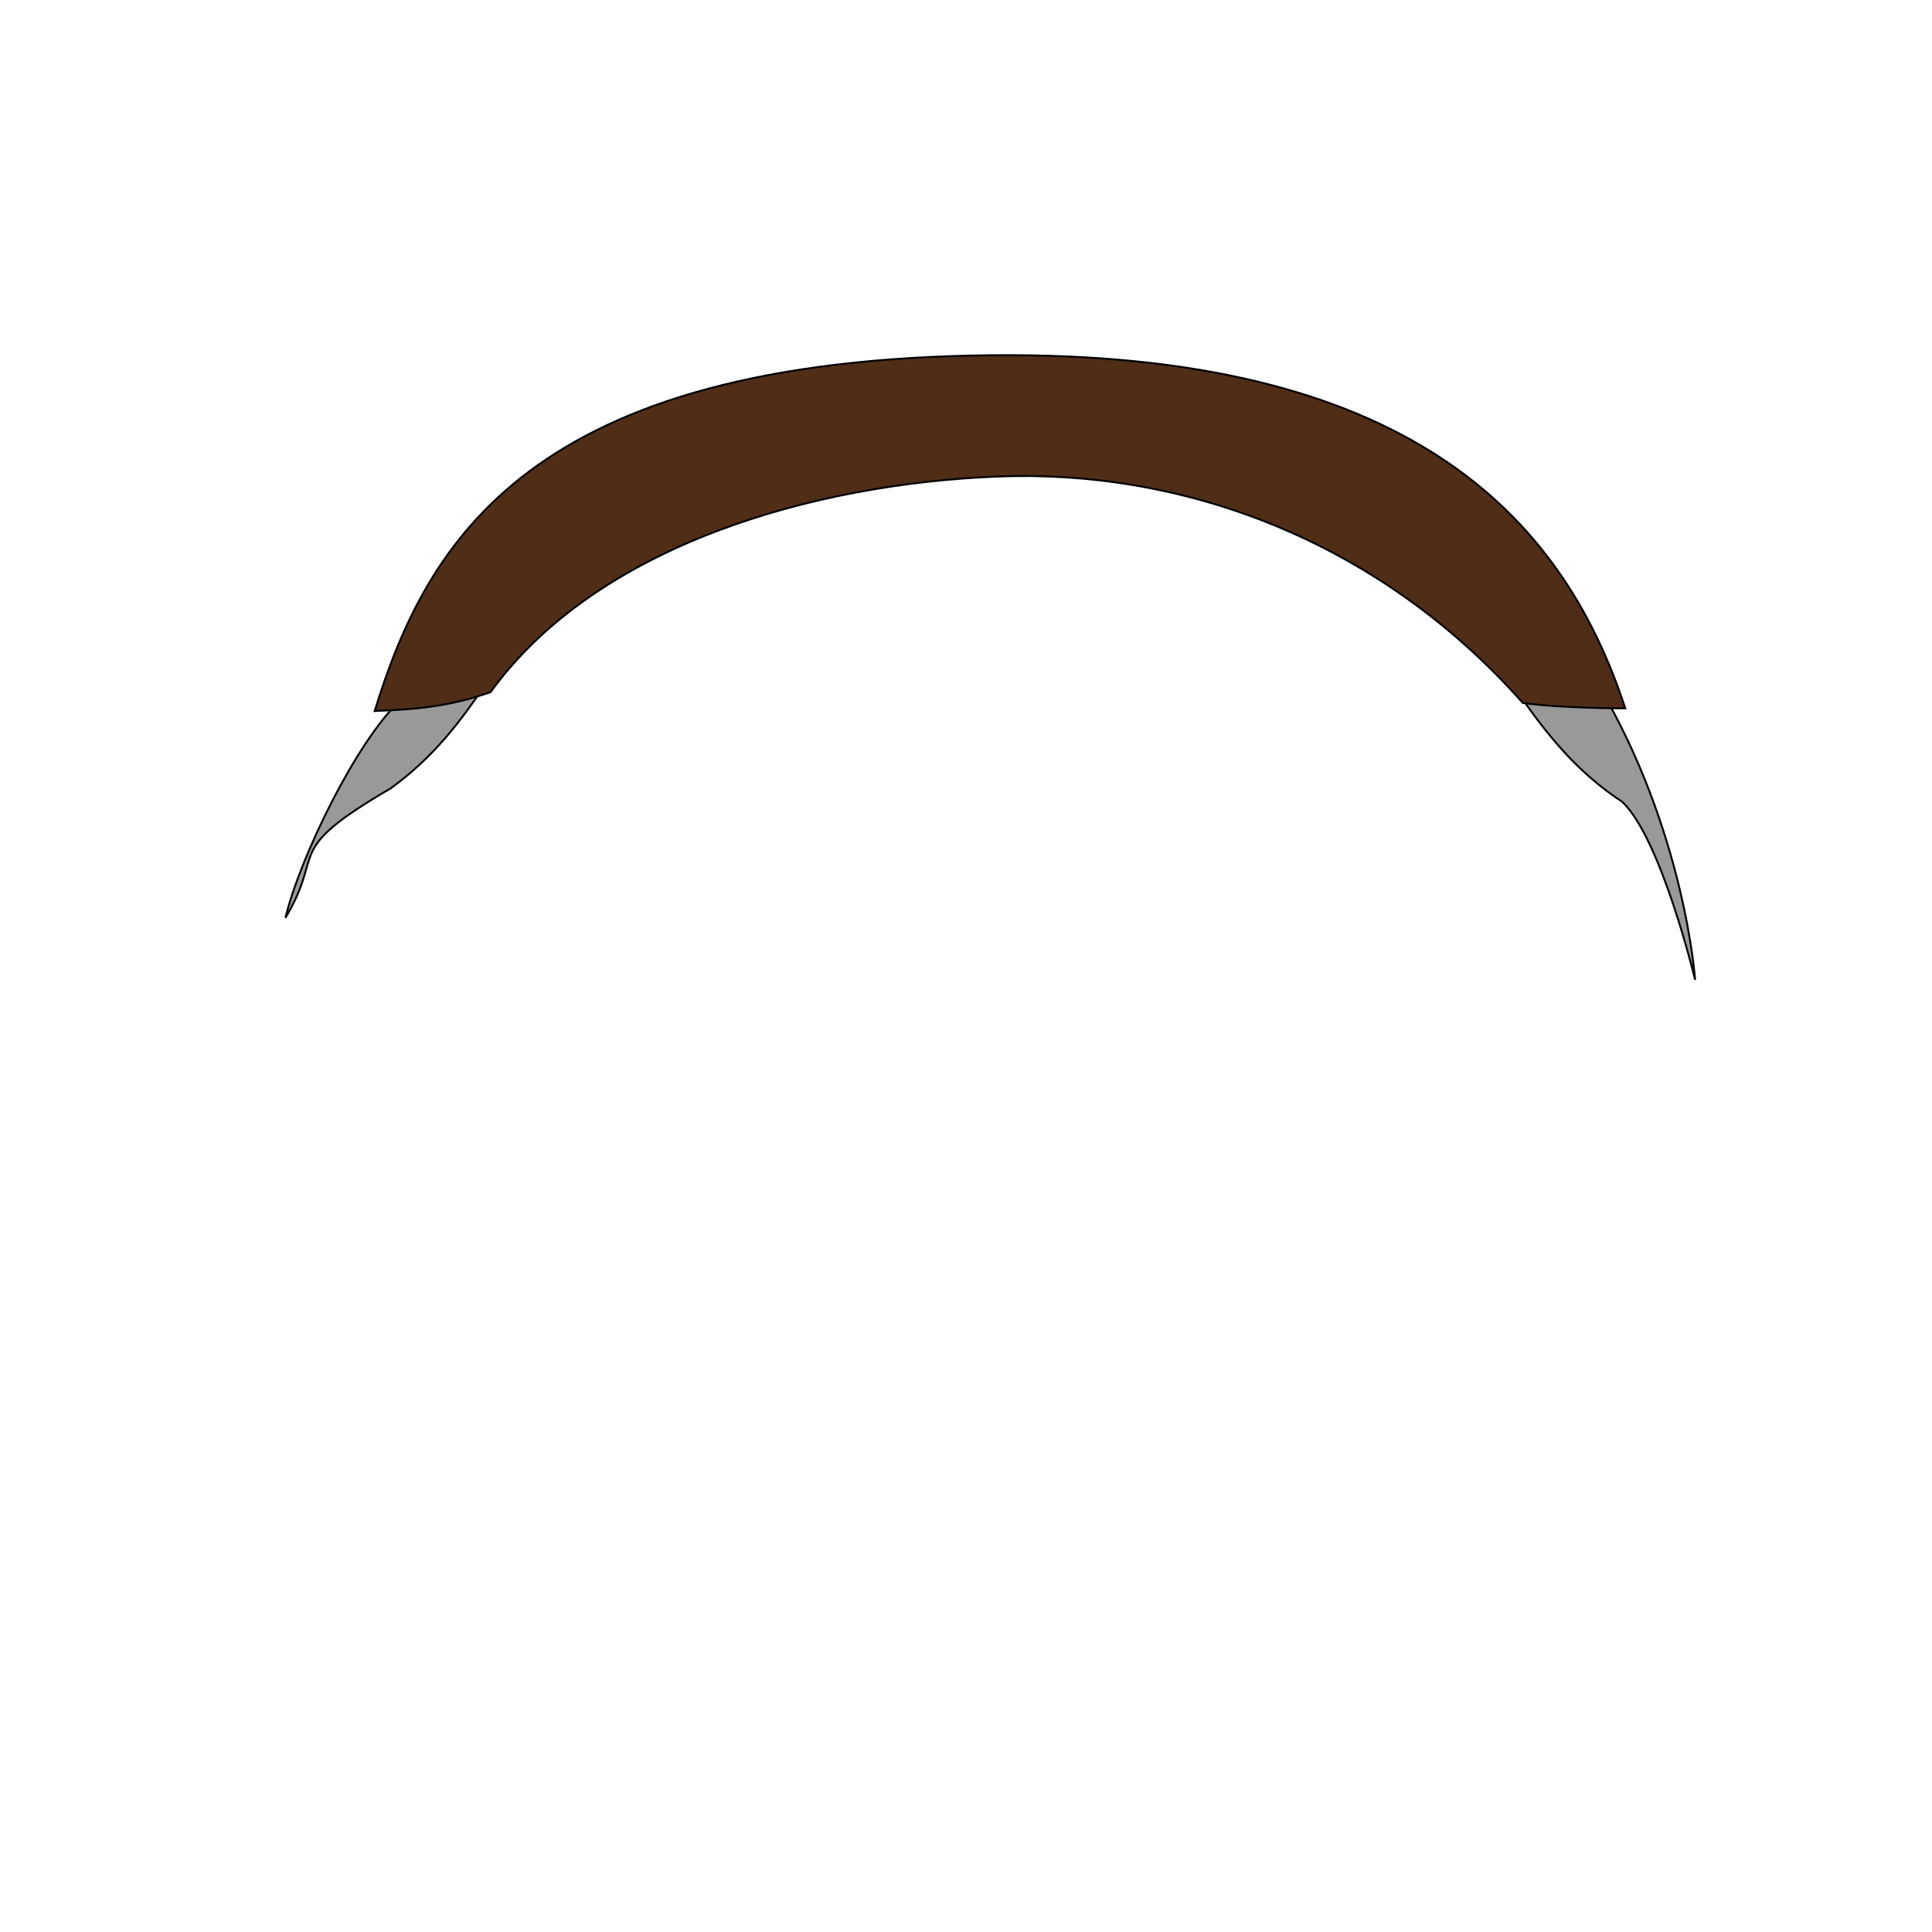
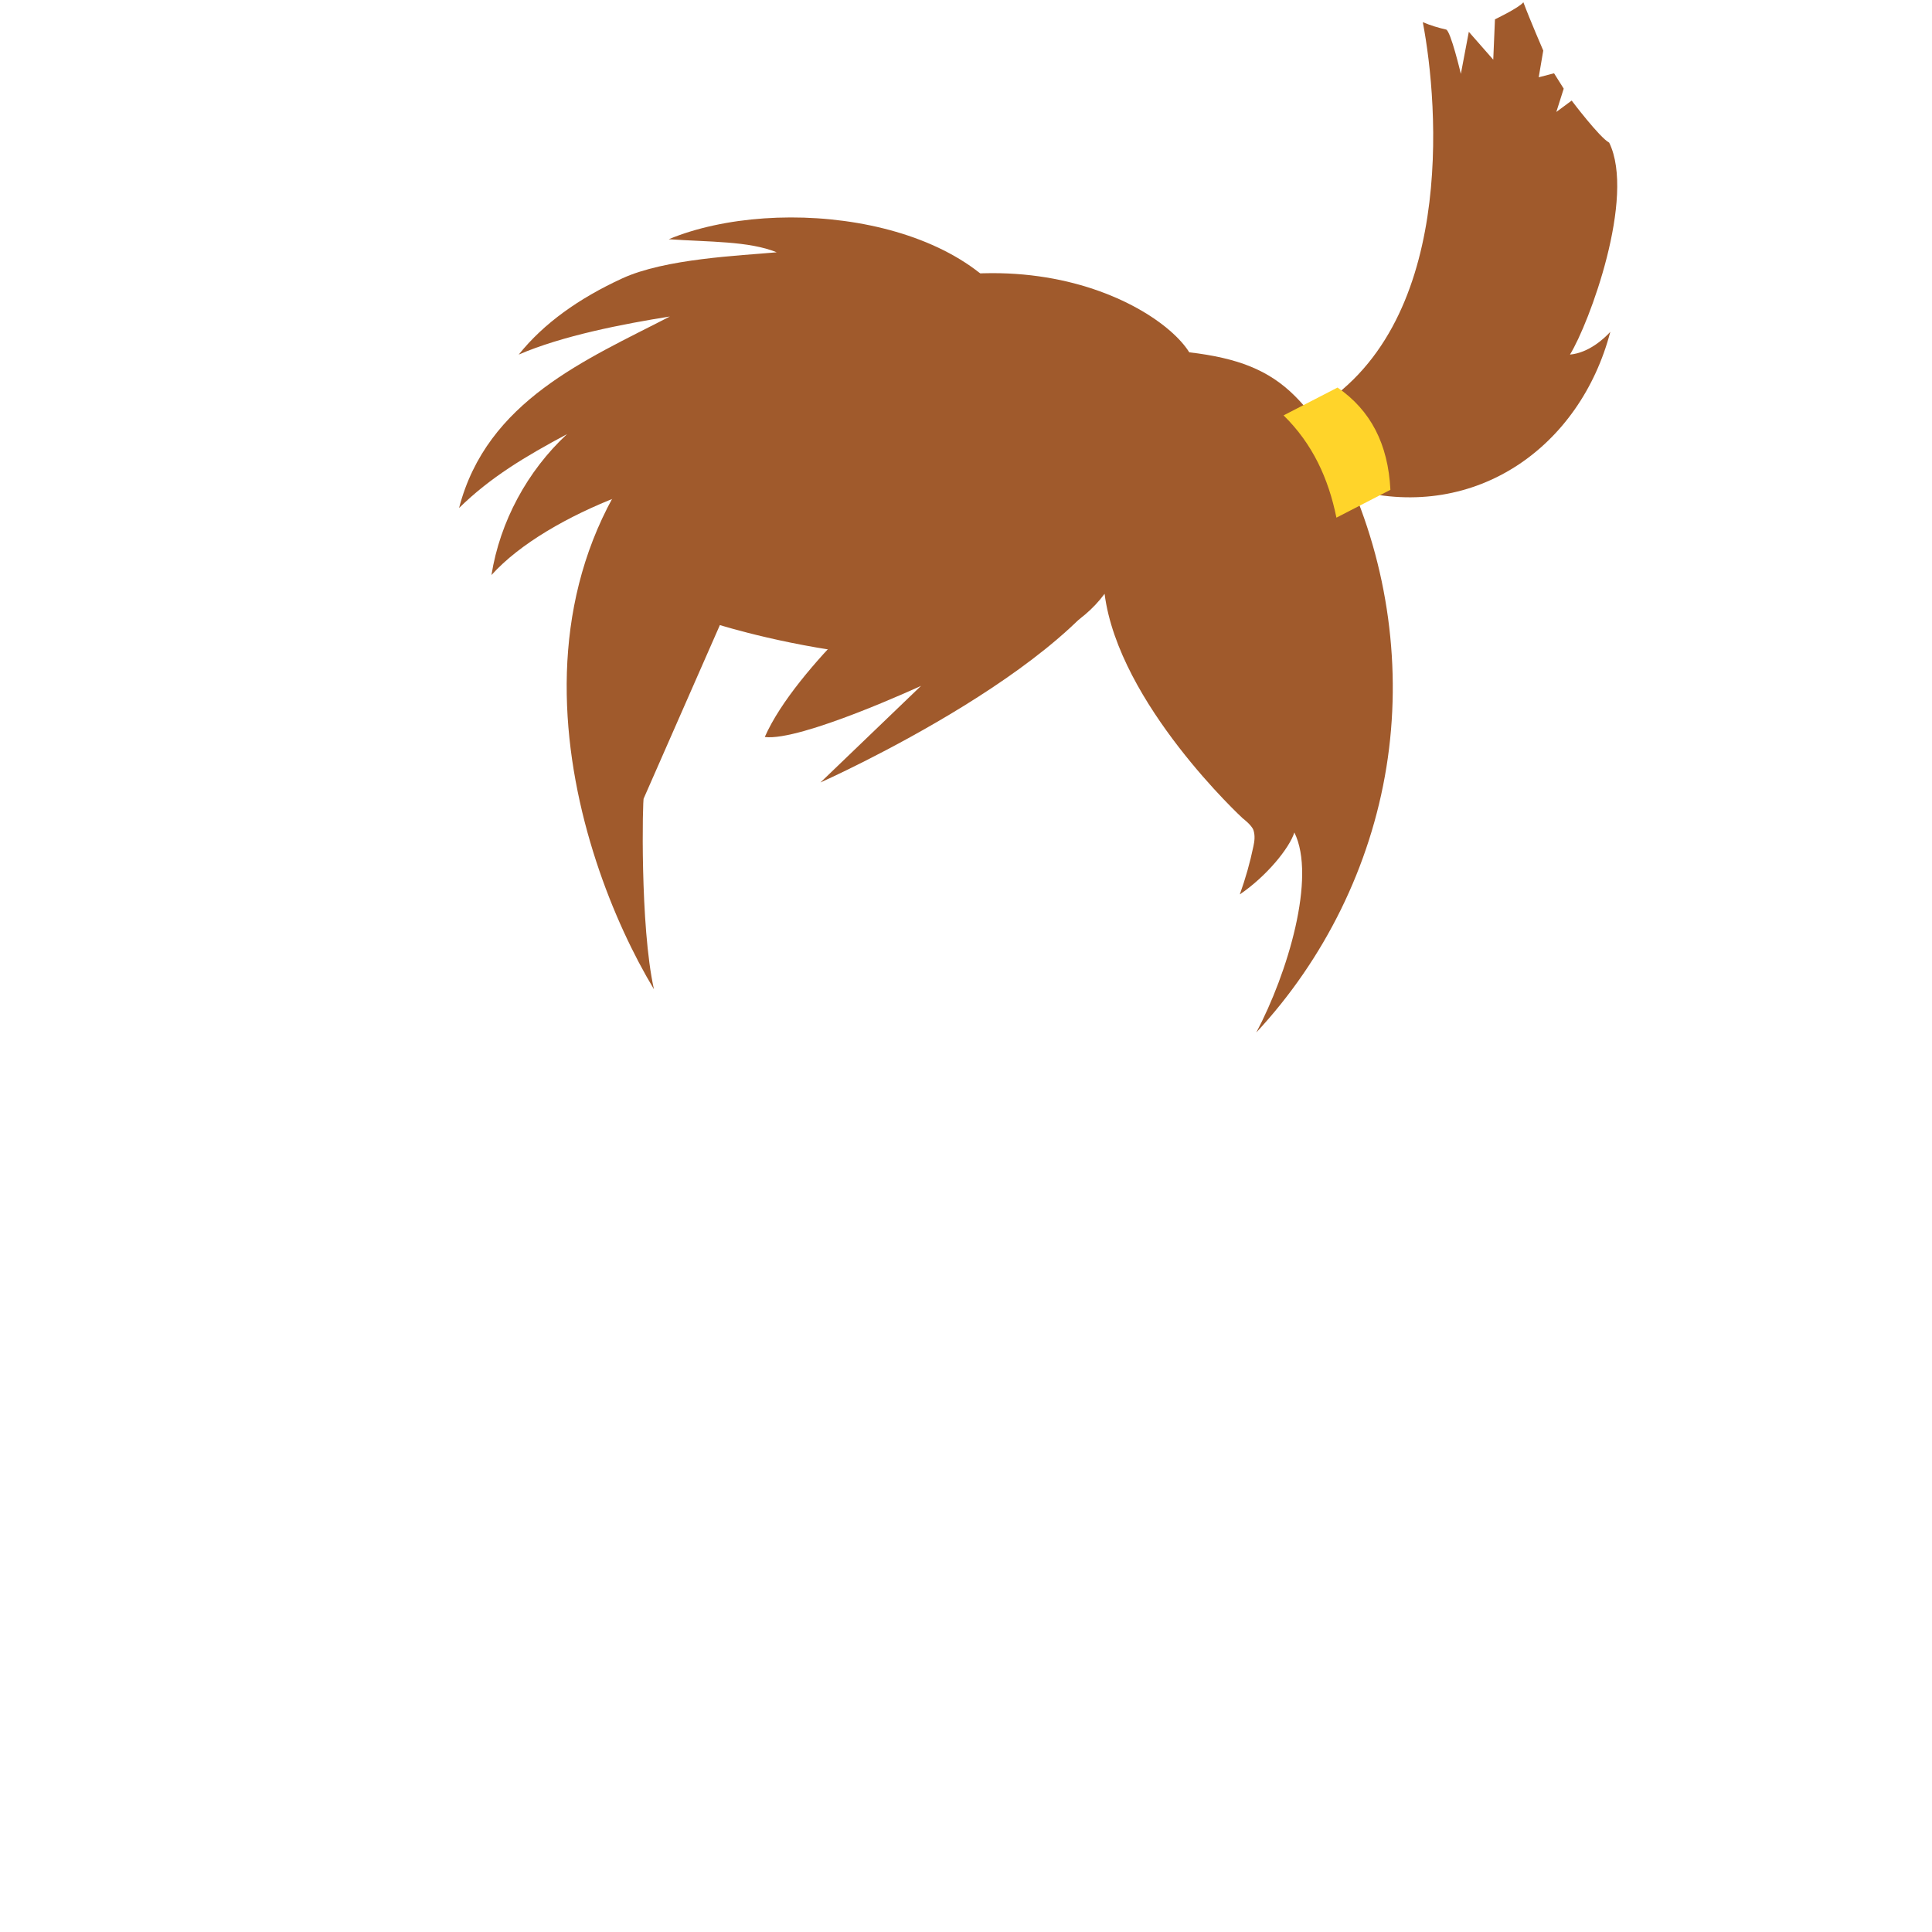
- <svg xmlns="http://www.w3.org/2000/svg" width="1024" height="1024" viewBox="0 0 270.933 270.933" version="1.1" id="svg8">
-   <defs id="defs2" />
-   <g id="layer1" transform="translate(0,-26.06665)">
-     <path style="fill:#999999;stroke:#000000;stroke-width:0.265px;stroke-linecap:butt;stroke-linejoin:miter;stroke-opacity:1" d="m 139.439,90.517 c 72.327,-1.017 63.103,31.603 88.068,48.003 5.46,5.17 10.205,24.946 10.205,24.946 0,0 -5.606,-83.026 -91.47,-81.265 -41.794,0.857 -73.82,26.794 -90.196,42.172 -6.048,5.68 -13.97,21.871 -16.015,30.399 5.67,-9.449 -0.574,-9.195 14.741,-18.143 23.925,-17.328 12.34,-45.096 84.667,-46.113 z" id="path974-8" />
-     <path style="fill:#502d16;stroke:#000000;stroke-width:0.265px;stroke-linecap:butt;stroke-linejoin:miter;stroke-opacity:1" d="m 139.851,92.893 c 25.732,-1.031 53.179,8.632 73.705,31.75 5.547,0.784 14.363,0.756 14.363,0.756 -8.995,-27.488 -30.993,-50.07 -88.824,-49.515 -64.741,0.622 -79.189,26.016 -86.557,49.893 5.561,-0.224 10.334,-0.569 16.253,-2.646 14.995,-20.705 45.328,-29.208 71.06,-30.238 z" id="path974" />
-   </g>
+ <svg xmlns="http://www.w3.org/2000/svg" version="1.1" id="Layer_1" x="0px" y="0px" viewBox="0 0 340 340" style="enable-background:new 0 0 340 340;" xml:space="preserve">
+   <defs id="defs968">
+     <linearGradient id="SVGID_1_-0" gradientUnits="userSpaceOnUse" x1="170" y1="335.72" x2="170" y2="130.003">
+       <stop offset="0" style="stop-color:#D8AE5D" id="stop1034" />
+       <stop offset="1" style="stop-color:#7C5059" id="stop1036" />
+     </linearGradient>
+     <linearGradient id="SVGID_1_-5" gradientUnits="userSpaceOnUse" x1="178.8" y1="35.633" x2="178.8" y2="210.799" gradientTransform="matrix(1,0,0,-1,0,340)">
+       <stop offset="0" style="stop-color:#98BBBC" id="stop5980" />
+       <stop offset="1" style="stop-color:#544C7B" id="stop5982" />
+     </linearGradient>
+     <linearGradient id="SVGID_1_-1" gradientUnits="userSpaceOnUse" x1="175.8" y1="338.992" x2="175.8" y2="128.205">
+       <stop offset="0" style="stop-color:#8ABC87" id="stop6642" />
+       <stop offset="1" style="stop-color:#235C7B" id="stop6644" />
+     </linearGradient>
+     <linearGradient id="SVGID_1_-6" gradientUnits="userSpaceOnUse" x1="178.8" y1="327.332" x2="178.8" y2="134.816">
+       <stop offset="0" style="stop-color:#EAD29D" id="stop7885" />
+       <stop offset="1" style="stop-color:#7A8469" id="stop7887" />
+     </linearGradient>
+     <linearGradient id="SVGID_1_-3" gradientUnits="userSpaceOnUse" x1="175.597" y1="319.482" x2="175.597" y2="127.516">
+       <stop offset="0" style="stop-color:#FFDCA3" id="stop8597" />
+       <stop offset="1" style="stop-color:#B0815C" id="stop8599" />
+     </linearGradient>
+   </defs>
+   <style type="text/css" id="style938">
+ 	.st0{fill:url(#SVGID_1_);}
+ 	.st1{fill:none;stroke:#221F1F;stroke-width:2.03;stroke-miterlimit:10;}
+ 	.st2{fill:#F4D4B8;}
+ 	.st3{fill:#E5AB86;}
+ 	.st4{fill:none;stroke:#221F1F;stroke-width:1.7;stroke-miterlimit:10;}
+ </style>
+   <linearGradient id="SVGID_1_" gradientUnits="userSpaceOnUse" x1="175.45" y1="13.652" x2="175.45" y2="208.066" gradientTransform="matrix(1,0,0,-1,772.2633,590.4586)">
+     <stop offset="0" style="stop-color:#9C4A8C" id="stop940" />
+     <stop offset="1" style="stop-color:#78270E" id="stop942" />
+   </linearGradient>
+   <path class="st1" d="M 175.188,158" id="path947" style="fill:#a05a2c;stroke:#221f1f;stroke-width:2.03;stroke-miterlimit:10" />
+   <path class="st4" d="M 170.588,153.1" id="path953" style="fill:#a05a2c;stroke:#221f1f;stroke-width:1.7;stroke-miterlimit:10" />
+   <path class="st1" d="M 155.288,133.3" id="path955" style="fill:#a05a2c;stroke:#221f1f;stroke-width:2.03;stroke-miterlimit:10" />
+   <path class="st4" d="M 169.588,153.1" id="path957" style="fill:#a05a2c;stroke:#221f1f;stroke-width:1.7;stroke-miterlimit:10" />
+   <path class="st1" d="M 175.188,158" id="path1041" style="fill:#a05a2c;stroke:#221f1f;stroke-width:2.03;stroke-miterlimit:10" />
+   <path class="st4" d="M 170.588,153.1" id="path1047" style="fill:#a05a2c;stroke:#221f1f;stroke-width:1.7;stroke-miterlimit:10" />
+   <path class="st1" d="M 155.288,133.3" id="path1049" style="fill:#a05a2c;stroke:#221f1f;stroke-width:2.03;stroke-miterlimit:10" />
+   <path class="st4" d="M 169.588,153.1" id="path1051" style="fill:#a05a2c;stroke:#221f1f;stroke-width:1.7;stroke-miterlimit:10" />
+   <path class="st1" d="M 175.188,158" id="path5987" style="fill:#a05a2c;stroke:#221f1f;stroke-width:2.03;stroke-miterlimit:10" />
+   <path class="st4" d="M 170.588,153.1" id="path5993" style="fill:#a05a2c;stroke:#221f1f;stroke-width:1.7;stroke-miterlimit:10" />
+   <path class="st1" d="M 155.288,133.3" id="path5995" style="fill:#a05a2c;stroke:#221f1f;stroke-width:2.03;stroke-miterlimit:10" />
+   <path class="st4" d="M 169.588,153.1" id="path5997" style="fill:#a05a2c;stroke:#221f1f;stroke-width:1.7;stroke-miterlimit:10" />
+   <path class="st1" d="M 175.188,158" id="path6649" style="fill:#a05a2c;stroke:#221f1f;stroke-width:2.03;stroke-miterlimit:10" />
+   <path class="st4" d="M 170.588,153.1" id="path6655" style="fill:#a05a2c;stroke:#221f1f;stroke-width:1.7;stroke-miterlimit:10" />
+   <path class="st1" d="M 155.288,133.3" id="path6657" style="fill:#a05a2c;stroke:#221f1f;stroke-width:2.03;stroke-miterlimit:10" />
+   <path class="st4" d="M 169.588,153.1" id="path6659" style="fill:#a05a2c;stroke:#221f1f;stroke-width:1.7;stroke-miterlimit:10" />
+   <path class="st1" d="M 175.188,158" id="path7892" style="fill:#a05a2c;stroke:#221f1f;stroke-width:2.03;stroke-miterlimit:10" />
+   <path class="st4" d="M 170.588,153.1" id="path7898" style="fill:#a05a2c;stroke:#221f1f;stroke-width:1.7;stroke-miterlimit:10" />
+   <path class="st1" d="M 155.288,133.3" id="path7900" style="fill:#a05a2c;stroke:#221f1f;stroke-width:2.03;stroke-miterlimit:10" />
+   <path class="st4" d="M 169.588,153.1" id="path7902" style="fill:#a05a2c;stroke:#221f1f;stroke-width:1.7;stroke-miterlimit:10" />
+   <path class="st1" d="M 175.188,158" id="path9266" style="fill:#a05a2c;stroke:#221f1f;stroke-width:2.03;stroke-miterlimit:10" />
+   <path class="st4" d="M 170.588,153.1" id="path9272" style="fill:#a05a2c;stroke:#221f1f;stroke-width:1.7;stroke-miterlimit:10" />
+   <path class="st1" d="M 155.288,133.3" id="path9274" style="fill:#a05a2c;stroke:#221f1f;stroke-width:2.03;stroke-miterlimit:10" />
+   <path class="st4" d="M 169.588,153.1" id="path9276" style="fill:#a05a2c;stroke:#221f1f;stroke-width:1.7;stroke-miterlimit:10" />
+   <path class="st0" d="M 170.488,153.4" id="path9955" style="fill:#a05a2c;stroke:none;stroke-width:1.7;stroke-miterlimit:10" />
+   <path class="st1" d="m 562.897,200.231 -63.8,-13.2 c -0.2,2.5 -0.3,4.9 -0.4,5.9 -1.2,17.9 -34.5,30.2 -34.5,30.2 0,0 -31.4,-16.7 -30.2,-34.5 0,-0.4 0.1,-0.9 0.1,-1.5 l -77.9,51 6.7,15.6 200.5,-43 z" id="path10602" style="fill:none;stroke:none;stroke-width:2.03;stroke-miterlimit:10" />
+   <path class="st1" d="M 169.588,153.1" id="path11215" style="fill:#a05a2c;stroke:none;stroke-width:1.7;stroke-miterlimit:10" />
+   <path style="fill:#a05a2c;stroke:none;stroke-width:2.03;stroke-miterlimit:10" id="path9957" d="m 115.088,174.1 c -14.1,-23.4 -31.8,-78.1 14.9,-110.5 41,-28.3 73.4,-11.1 79.3,-1.6 8.5,1 14,3.1 18.6,7.7 3.9,3.9 6.8,8.8 9.1,13.8 7.3,16 9.8,34.2 7,51.5 -2.8,17.4 -10.9,33.8 -22.9,46.7 5.5,-10.4 10.6,-27.3 6.7,-35.2 -0.9,2.8 -4.9,7.7 -9.6,10.9 1,-2.8 1.8,-5.6 2.4,-8.5 0.2,-0.9 0.3,-1.9 0,-2.8 -0.3,-0.9 -1.9,-2.1 -1.9,-2.1 0,0 -21.8,-20.1 -24.3,-39.5 -16.1,21.7 -67.7,5.5 -67.7,5.5 l -13.4,30.5 c -0.2,-0.3 -0.7,22.5 1.8,33.6 z" class="st1" />
+   <path style="fill:#a05a2c;stroke:none;stroke-width:2.03;stroke-miterlimit:10" id="path9959" d="m 172.688,85.2 c -10.3,-2.4 -22.6,1.2 -32.3,8.8 5.5,-2.1 9.1,-1.8 15,-2.1 -6.9,3.3 -19.3,9.5 -22.6,19 6.4,-4.6 26.8,-10 26.8,-10 0,0 -19.5,16.3 -25,28.8 6.3,0.8 27.5,-9 27.5,-9 l -17.7,17 c 0,0 49.2,-21.9 54.7,-42.4" class="st1" />
+   <path style="fill:#a05a2c;stroke:none;stroke-width:2.03;stroke-miterlimit:10" id="path9961" d="m 180.488,58.4 c -8.4,-20.2 -43.5,-24.3 -62.8,-16.3 7.1,0.5 14.1,0.3 19,2.3 -6.5,0.6 -19.6,1.1 -27.2,4.6 -7.6,3.5 -13.8,7.9 -18.2,13.4 7.6,-3.3 18.4,-5.4 26.6,-6.7 -14.7,7.6 -32.2,14.8 -37.1,33.7 5.5,-5.4 11.7,-9.1 19,-13 -7,6.5 -11.8,15.4 -13.3,24.8 10,-11.1 34,-19.4 47.8,-19.5" class="st1" />
+   <path style="fill:#a05a2c;stroke:none;stroke-width:2.03;stroke-miterlimit:10" id="path9963" d="m 238.588,86.3 c 21.2,5.4 39.5,-7.7 44.8,-27.9 -1.1,1.2 -3.8,3.7 -7.1,4 3.4,-5.5 11.6,-27.7 6.9,-37.3 -1.7,-0.9 -6.6,-7.4 -6.6,-7.4 l -2.7,2 1.3,-4.1 -1.7,-2.7 -2.7,0.7 0.8,-4.7 c 0,0 -2.3,-5.3 -3.5,-8.5 -0.8,1 -5,3 -5,3 l -0.3,7.1 -4.3,-4.9 -1.4,7.4 c 0,0 -1.8,-7.6 -2.6,-7.8 -1.3,-0.3 -2.7,-0.7 -4.1,-1.3 2.8,14.6 5.9,53.9 -19.6,68.5" class="st1" />
+   <path style="fill:#ffd42a;stroke:none" id="path9965" d="m 244.688,86.2 -9.5,4.9 c -1.4,-6.9 -4.2,-13 -9.3,-18 l 9.5,-4.9 c 5.8,4 8.9,9.9 9.3,18 z" class="st2" />
</svg>
